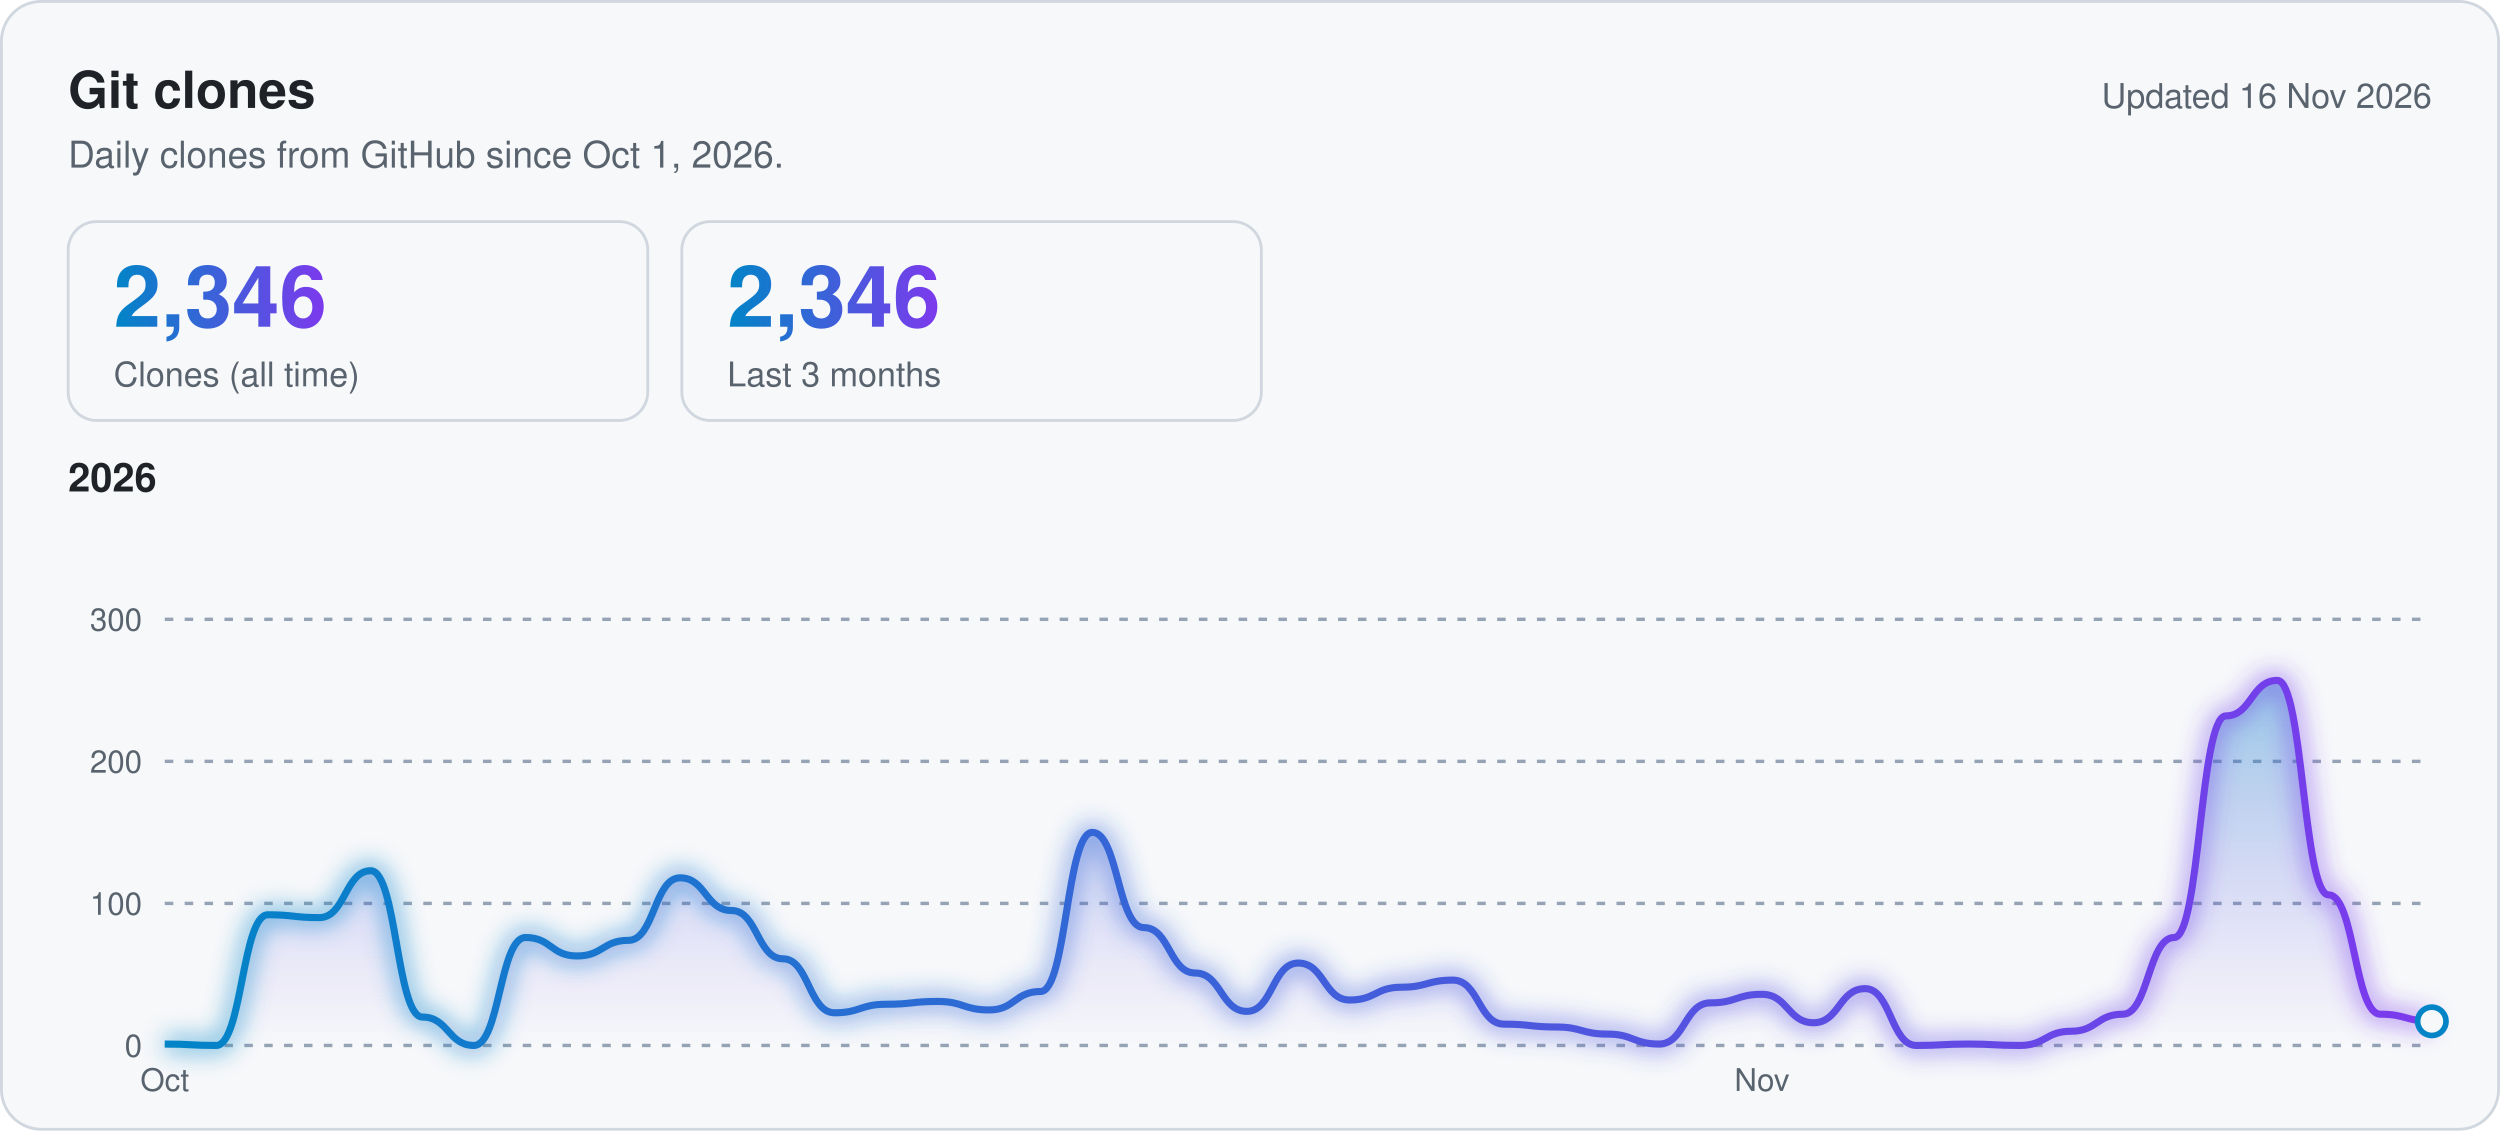
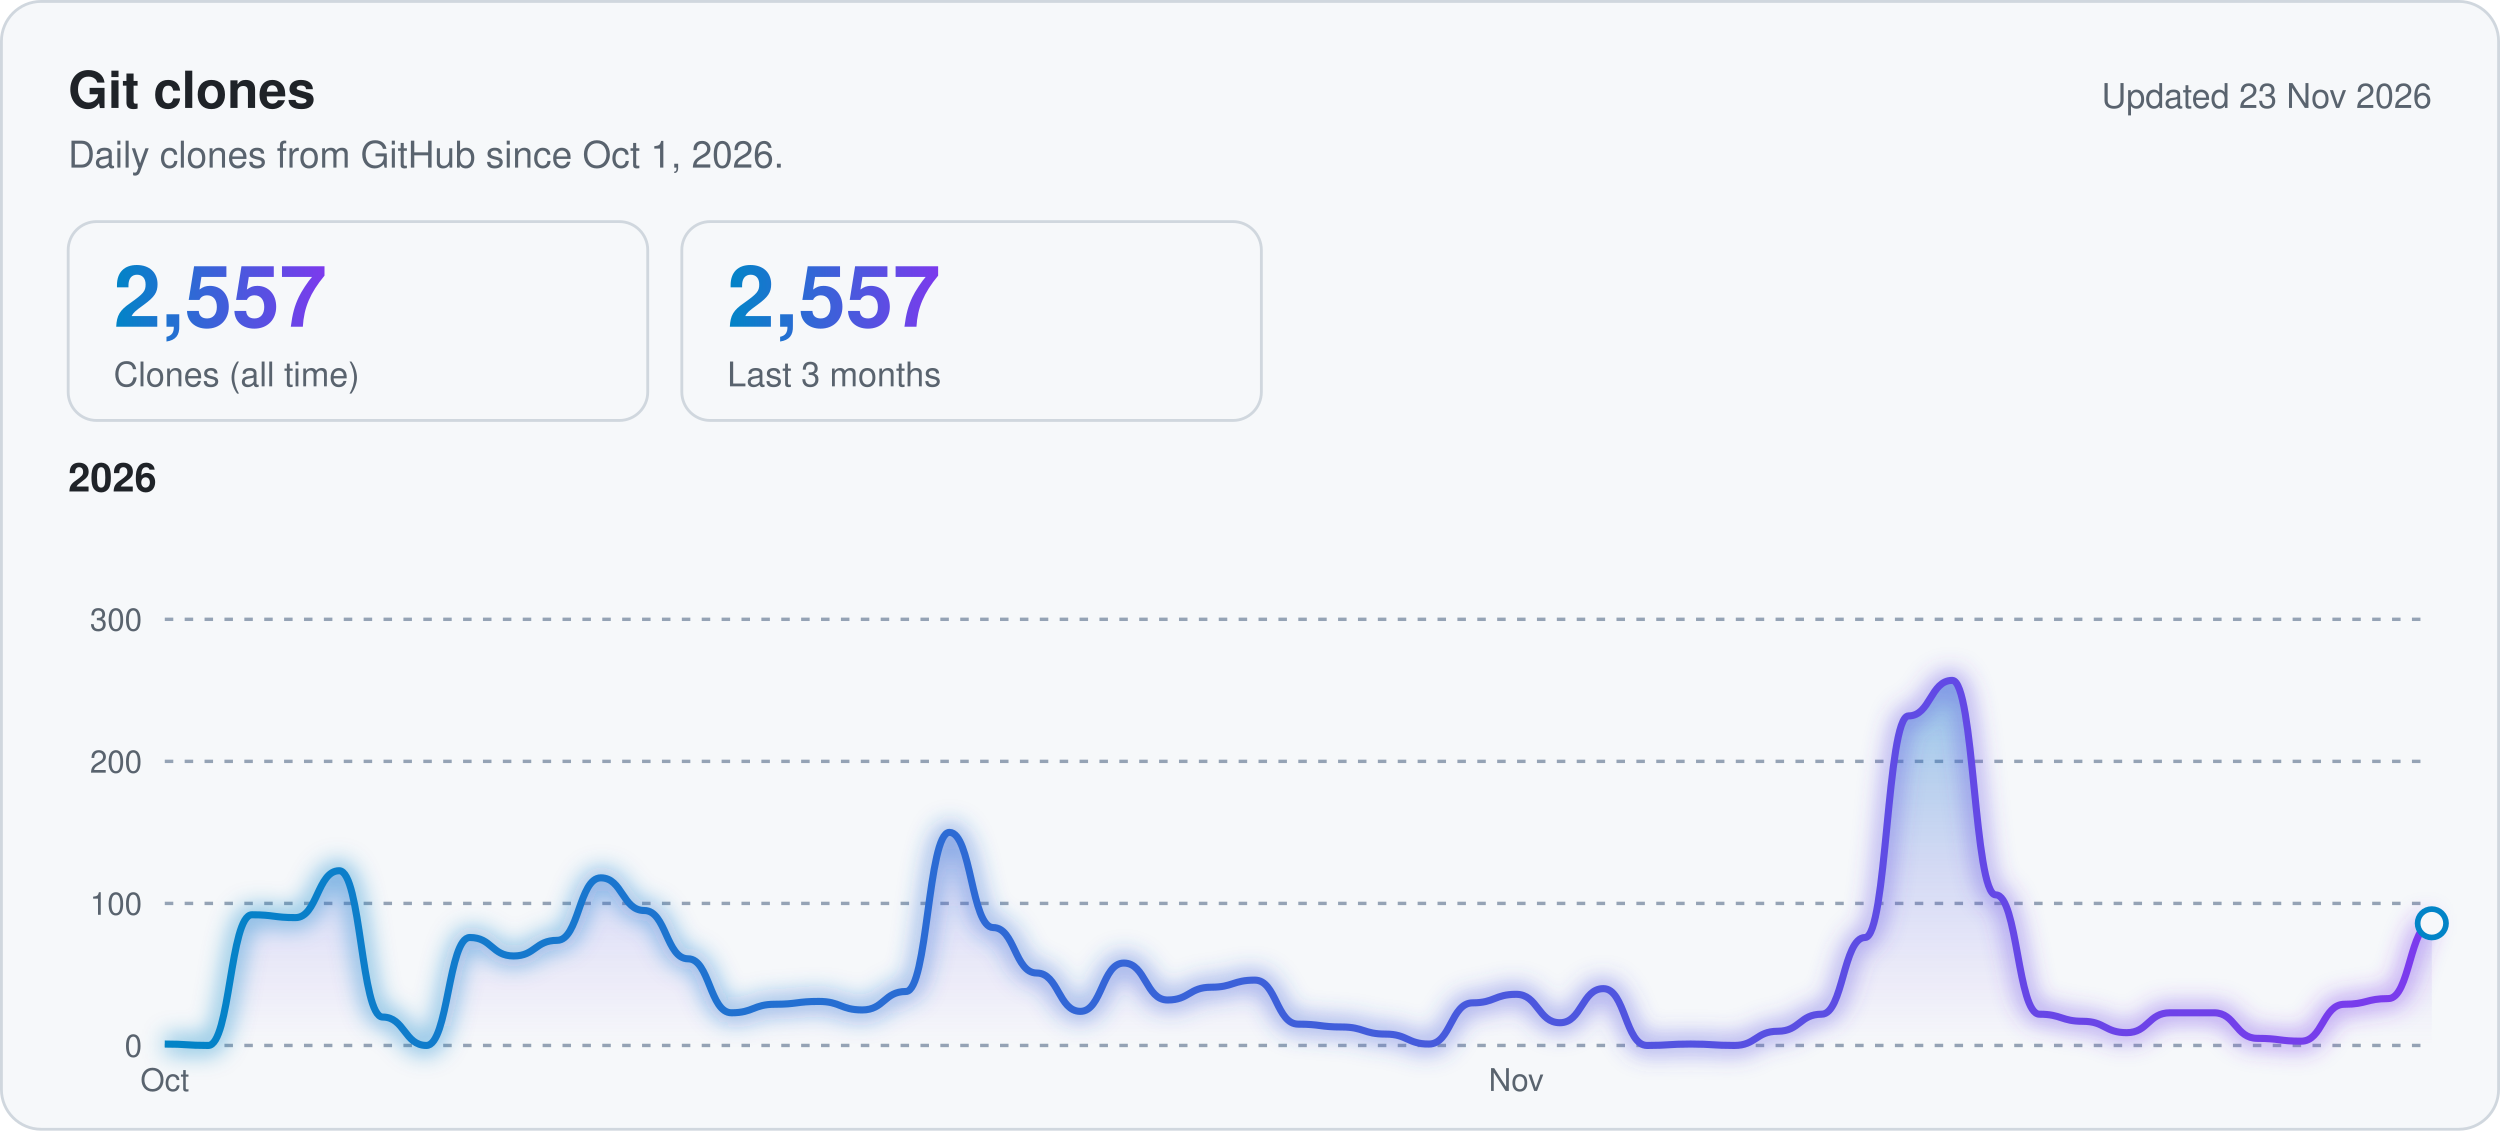
<svg xmlns="http://www.w3.org/2000/svg" viewBox="0 0 880 398" width="880" height="398" role="img" aria-label="Git clones" font-family="'Segoe UI', system-ui, -apple-system, Helvetica, Arial, sans-serif">
  <style>@keyframes draw{from{stroke-dasharray:1;stroke-dashoffset:1}to{stroke-dasharray:1;stroke-dashoffset:0}}@keyframes fade{from{opacity:0}}.ln,.gw{animation:draw 2.2s ease-out .2s backwards}.fd{animation:fade 1.4s ease 1.2s backwards}@media (prefers-reduced-motion:reduce){.lwv{display:none}}@media (prefers-reduced-motion:reduce){*{animation:none!important}}</style>
  <defs>
    <linearGradient id="lg" x1="0" x2="1">
      <stop offset="0" stop-color="#0284c7" />
      <stop offset="1" stop-color="#7c3aed" />
    </linearGradient>
    <linearGradient id="ag" x1="0" x2="0" y1="0" y2="1">
      <stop offset="0" stop-color="#0284c7" stop-opacity=".4" />
      <stop offset="1" stop-color="#7c3aed" stop-opacity="0" />
    </linearGradient>
    <filter id="gw" x="-5%" y="-30%" width="110%" height="160%">
      <feGaussianBlur stdDeviation="4" />
    </filter>
    <linearGradient id="wv0" gradientUnits="userSpaceOnUse" x1="0" y1="0" x2="880" y2="0" gradientTransform="translate(-20,0)">
      <stop offset="0" stop-color="#fff" stop-opacity="0" />
      <stop offset=".04" stop-color="#fff" stop-opacity="0" />
      <stop offset=".08" stop-color="#fff" stop-opacity="1" />
      <stop offset=".086" stop-color="#fff" stop-opacity="0" />
      <stop offset="1" stop-color="#fff" stop-opacity="0" />
      <animateTransform attributeName="gradientTransform" type="translate" values="-20 0;825 0" keyTimes="0;1" dur="8s" begin="2.4s" repeatCount="indefinite" />
    </linearGradient>
  </defs>
  <rect x=".5" y=".5" width="879" height="397" rx="14" fill="#f6f8fa" stroke="#d0d7de" />
  <text x="24" y="38" font-size="18" font-weight="700" fill="#1f2328">Git clones</text>
  <text x="24" y="59" font-size="13" fill="#59636e">Daily clones from GitHub since Oct 1, 2026.</text>
-   <text x="856" y="38" font-size="12" fill="#59636e" text-anchor="end">Updated 16 Nov 2026</text>
+   <text x="856" y="38" font-size="12" fill="#59636e" text-anchor="end">Updated 23 Nov 2026</text>
  <rect x="24" y="78" width="204" height="70" rx="10" fill="none" stroke="#d0d7de" />
-   <text x="40" y="115" font-size="30" font-weight="700" fill="url(#lg)">2,346</text>
+   <text x="40" y="115" font-size="30" font-weight="700" fill="url(#lg)">2,557</text>
  <text x="40" y="136" font-size="12" fill="#59636e">Clones (all time)</text>
  <rect x="240" y="78" width="204" height="70" rx="10" fill="none" stroke="#d0d7de" />
-   <text x="256" y="115" font-size="30" font-weight="700" fill="url(#lg)">2,346</text>
+   <text x="256" y="115" font-size="30" font-weight="700" fill="url(#lg)">2,557</text>
  <text x="256" y="136" font-size="12" fill="#59636e">Last 3 months</text>
  <text x="24" y="173" font-size="14" font-weight="700" fill="#1f2328">2026</text>
  <line x1="58" x2="856" y1="368.0" y2="368.0" stroke="#95a3b5" stroke-width="1.2" stroke-dasharray="3 4" />
  <text x="50" y="372.0" font-size="11" fill="#59636e" text-anchor="end">0</text>
  <line x1="58" x2="856" y1="318.0" y2="318.0" stroke="#95a3b5" stroke-width="1.2" stroke-dasharray="3 4" />
  <text x="50" y="322.0" font-size="11" fill="#59636e" text-anchor="end">100</text>
  <line x1="58" x2="856" y1="268.0" y2="268.0" stroke="#95a3b5" stroke-width="1.2" stroke-dasharray="3 4" />
  <text x="50" y="272.0" font-size="11" fill="#59636e" text-anchor="end">200</text>
  <line x1="58" x2="856" y1="218.0" y2="218.0" stroke="#95a3b5" stroke-width="1.2" stroke-dasharray="3 4" />
  <text x="50" y="222.0" font-size="11" fill="#59636e" text-anchor="end">300</text>
  <text x="58.0" y="384" font-size="11" fill="#59636e" text-anchor="middle">Oct</text>
-   <text x="620.2" y="384" font-size="11" fill="#59636e" text-anchor="middle">Nov</text>
-   <path class="fd" d="M58.0,367.5C67.1,367.5 67.1,368.0 76.1,368.0C85.2,368.0 85.2,322.0 94.3,322.0C103.3,322.0 103.3,323.0 112.4,323.0C121.5,323.0 121.5,306.5 130.5,306.5C139.6,306.5 139.6,358.0 148.7,358.0C157.8,358.0 157.8,368.0 166.8,368.0C175.9,368.0 175.9,330.0 185.0,330.0C194.0,330.0 194.0,336.5 203.1,336.5C212.2,336.5 212.2,331.0 221.2,331.0C230.3,331.0 230.3,309.0 239.4,309.0C248.4,309.0 248.4,320.5 257.5,320.5C266.6,320.5 266.6,337.5 275.6,337.5C284.7,337.5 284.7,356.5 293.8,356.5C302.8,356.5 302.8,353.5 311.9,353.5C321.0,353.5 321.0,352.5 330.0,352.5C339.1,352.5 339.1,355.5 348.2,355.5C357.2,355.5 357.2,349.0 366.3,349.0C375.4,349.0 375.4,293.0 384.5,293.0C393.5,293.0 393.5,326.5 402.6,326.5C411.7,326.5 411.7,342.5 420.7,342.5C429.8,342.5 429.8,356.0 438.9,356.0C447.9,356.0 447.9,339.0 457.0,339.0C466.1,339.0 466.1,352.0 475.1,352.0C484.2,352.0 484.2,347.5 493.3,347.5C502.3,347.5 502.3,345.0 511.4,345.0C520.5,345.0 520.5,360.5 529.5,360.5C538.6,360.5 538.6,361.5 547.7,361.5C556.8,361.5 556.8,364.0 565.8,364.0C574.9,364.0 574.9,367.5 584.0,367.5C593.0,367.5 593.0,353.0 602.1,353.0C611.2,353.0 611.2,350.0 620.2,350.0C629.3,350.0 629.3,360.0 638.4,360.0C647.4,360.0 647.4,348.0 656.5,348.0C665.6,348.0 665.6,368.0 674.6,368.0C683.7,368.0 683.7,367.5 692.8,367.5C701.8,367.5 701.8,368.0 710.9,368.0C720.0,368.0 720.0,363.0 729.0,363.0C738.1,363.0 738.1,357.0 747.2,357.0C756.2,357.0 756.2,330.0 765.3,330.0C774.4,330.0 774.4,252.0 783.5,252.0C792.5,252.0 792.5,239.5 801.6,239.5C810.7,239.5 810.7,315.0 819.7,315.0C828.8,315.0 828.8,357.0 837.9,357.0C846.9,357.0 846.9,359.5 856.0,359.5L856.0,368.0L58.0,368.0Z" fill="url(#ag)" style="animation-delay:1.20s" />
-   <path class="gw" d="M58.0,367.5C67.1,367.5 67.1,368.0 76.1,368.0C85.2,368.0 85.2,322.0 94.3,322.0C103.3,322.0 103.3,323.0 112.4,323.0C121.5,323.0 121.5,306.5 130.5,306.5C139.6,306.5 139.6,358.0 148.7,358.0C157.8,358.0 157.8,368.0 166.8,368.0C175.9,368.0 175.9,330.0 185.0,330.0C194.0,330.0 194.0,336.5 203.1,336.5C212.2,336.5 212.2,331.0 221.2,331.0C230.3,331.0 230.3,309.0 239.4,309.0C248.4,309.0 248.4,320.5 257.5,320.5C266.6,320.5 266.6,337.5 275.6,337.5C284.7,337.5 284.7,356.5 293.8,356.5C302.8,356.5 302.8,353.5 311.9,353.5C321.0,353.5 321.0,352.5 330.0,352.5C339.1,352.5 339.1,355.5 348.2,355.5C357.2,355.5 357.2,349.0 366.3,349.0C375.4,349.0 375.4,293.0 384.5,293.0C393.5,293.0 393.5,326.5 402.6,326.5C411.7,326.5 411.7,342.5 420.7,342.5C429.8,342.5 429.8,356.0 438.9,356.0C447.9,356.0 447.9,339.0 457.0,339.0C466.1,339.0 466.1,352.0 475.1,352.0C484.2,352.0 484.2,347.5 493.3,347.5C502.3,347.5 502.3,345.0 511.4,345.0C520.5,345.0 520.5,360.5 529.5,360.5C538.6,360.5 538.6,361.5 547.7,361.5C556.8,361.5 556.8,364.0 565.8,364.0C574.9,364.0 574.9,367.5 584.0,367.5C593.0,367.5 593.0,353.0 602.1,353.0C611.2,353.0 611.2,350.0 620.2,350.0C629.3,350.0 629.3,360.0 638.4,360.0C647.4,360.0 647.4,348.0 656.5,348.0C665.6,348.0 665.6,368.0 674.6,368.0C683.7,368.0 683.7,367.5 692.8,367.5C701.8,367.5 701.8,368.0 710.9,368.0C720.0,368.0 720.0,363.0 729.0,363.0C738.1,363.0 738.1,357.0 747.2,357.0C756.2,357.0 756.2,330.0 765.3,330.0C774.4,330.0 774.4,252.0 783.5,252.0C792.5,252.0 792.5,239.5 801.6,239.5C810.7,239.5 810.7,315.0 819.7,315.0C828.8,315.0 828.8,357.0 837.9,357.0C846.9,357.0 846.9,359.5 856.0,359.5" pathLength="1" fill="none" stroke="url(#lg)" stroke-width="7" stroke-opacity=".45" filter="url(#gw)" style="animation-delay:0.20s" />
-   <path class="ln" d="M58.0,367.5C67.1,367.5 67.1,368.0 76.1,368.0C85.2,368.0 85.2,322.0 94.3,322.0C103.3,322.0 103.3,323.0 112.4,323.0C121.5,323.0 121.5,306.5 130.5,306.5C139.6,306.5 139.6,358.0 148.7,358.0C157.8,358.0 157.8,368.0 166.8,368.0C175.9,368.0 175.9,330.0 185.0,330.0C194.0,330.0 194.0,336.5 203.1,336.5C212.2,336.5 212.2,331.0 221.2,331.0C230.3,331.0 230.3,309.0 239.4,309.0C248.4,309.0 248.4,320.5 257.5,320.5C266.6,320.5 266.6,337.5 275.6,337.5C284.7,337.5 284.7,356.5 293.8,356.5C302.8,356.5 302.8,353.5 311.9,353.5C321.0,353.5 321.0,352.5 330.0,352.5C339.1,352.5 339.1,355.5 348.2,355.5C357.2,355.5 357.2,349.0 366.3,349.0C375.4,349.0 375.4,293.0 384.5,293.0C393.5,293.0 393.5,326.5 402.6,326.5C411.7,326.5 411.7,342.5 420.7,342.5C429.8,342.5 429.8,356.0 438.9,356.0C447.9,356.0 447.9,339.0 457.0,339.0C466.1,339.0 466.1,352.0 475.1,352.0C484.2,352.0 484.2,347.5 493.3,347.5C502.3,347.5 502.3,345.0 511.4,345.0C520.5,345.0 520.5,360.5 529.5,360.5C538.6,360.5 538.6,361.5 547.7,361.5C556.8,361.5 556.8,364.0 565.8,364.0C574.9,364.0 574.9,367.5 584.0,367.5C593.0,367.5 593.0,353.0 602.1,353.0C611.2,353.0 611.2,350.0 620.2,350.0C629.3,350.0 629.3,360.0 638.4,360.0C647.4,360.0 647.4,348.0 656.5,348.0C665.6,348.0 665.6,368.0 674.6,368.0C683.7,368.0 683.7,367.5 692.8,367.5C701.8,367.5 701.8,368.0 710.9,368.0C720.0,368.0 720.0,363.0 729.0,363.0C738.1,363.0 738.1,357.0 747.2,357.0C756.2,357.0 756.2,330.0 765.3,330.0C774.4,330.0 774.4,252.0 783.5,252.0C792.5,252.0 792.5,239.5 801.6,239.5C810.7,239.5 810.7,315.0 819.7,315.0C828.8,315.0 828.8,357.0 837.9,357.0C846.9,357.0 846.9,359.5 856.0,359.5" pathLength="1" fill="none" stroke="url(#lg)" stroke-width="2.5" stroke-linejoin="round" style="animation-delay:0.20s" />
-   <path class="lwv" d="M58.0,367.5C67.1,367.5 67.1,368.0 76.1,368.0C85.2,368.0 85.2,322.0 94.3,322.0C103.3,322.0 103.3,323.0 112.4,323.0C121.5,323.0 121.5,306.5 130.5,306.5C139.6,306.5 139.6,358.0 148.7,358.0C157.8,358.0 157.8,368.0 166.8,368.0C175.9,368.0 175.9,330.0 185.0,330.0C194.0,330.0 194.0,336.5 203.1,336.5C212.2,336.5 212.2,331.0 221.2,331.0C230.3,331.0 230.3,309.0 239.4,309.0C248.4,309.0 248.4,320.5 257.5,320.5C266.6,320.5 266.6,337.5 275.6,337.5C284.7,337.5 284.7,356.5 293.8,356.5C302.8,356.5 302.8,353.5 311.9,353.5C321.0,353.5 321.0,352.5 330.0,352.5C339.1,352.5 339.1,355.5 348.2,355.5C357.2,355.5 357.2,349.0 366.3,349.0C375.4,349.0 375.4,293.0 384.5,293.0C393.5,293.0 393.5,326.5 402.6,326.5C411.7,326.5 411.7,342.5 420.7,342.5C429.8,342.5 429.8,356.0 438.9,356.0C447.9,356.0 447.9,339.0 457.0,339.0C466.1,339.0 466.1,352.0 475.1,352.0C484.2,352.0 484.2,347.5 493.3,347.5C502.3,347.5 502.3,345.0 511.4,345.0C520.5,345.0 520.5,360.5 529.5,360.5C538.6,360.5 538.6,361.5 547.7,361.5C556.8,361.5 556.8,364.0 565.8,364.0C574.9,364.0 574.9,367.5 584.0,367.5C593.0,367.5 593.0,353.0 602.1,353.0C611.2,353.0 611.2,350.0 620.2,350.0C629.3,350.0 629.3,360.0 638.4,360.0C647.4,360.0 647.4,348.0 656.5,348.0C665.6,348.0 665.6,368.0 674.6,368.0C683.7,368.0 683.7,367.5 692.8,367.5C701.8,367.5 701.8,368.0 710.9,368.0C720.0,368.0 720.0,363.0 729.0,363.0C738.1,363.0 738.1,357.0 747.2,357.0C756.2,357.0 756.2,330.0 765.3,330.0C774.4,330.0 774.4,252.0 783.5,252.0C792.5,252.0 792.5,239.5 801.6,239.5C810.7,239.5 810.7,315.0 819.7,315.0C828.8,315.0 828.8,357.0 837.9,357.0C846.9,357.0 846.9,359.5 856.0,359.5" fill="none" stroke="url(#wv0)" stroke-width="5.5" stroke-linecap="round" filter="url(#gw)" />
-   <path class="lwv" d="M58.0,367.5C67.1,367.5 67.1,368.0 76.1,368.0C85.2,368.0 85.2,322.0 94.3,322.0C103.3,322.0 103.3,323.0 112.4,323.0C121.5,323.0 121.5,306.5 130.5,306.5C139.6,306.5 139.6,358.0 148.7,358.0C157.8,358.0 157.8,368.0 166.8,368.0C175.9,368.0 175.9,330.0 185.0,330.0C194.0,330.0 194.0,336.5 203.1,336.5C212.2,336.5 212.2,331.0 221.2,331.0C230.3,331.0 230.3,309.0 239.4,309.0C248.4,309.0 248.4,320.5 257.5,320.5C266.6,320.5 266.6,337.5 275.6,337.5C284.7,337.5 284.7,356.5 293.8,356.5C302.8,356.5 302.8,353.5 311.9,353.5C321.0,353.5 321.0,352.5 330.0,352.5C339.1,352.5 339.1,355.5 348.2,355.5C357.2,355.5 357.2,349.0 366.3,349.0C375.4,349.0 375.4,293.0 384.5,293.0C393.5,293.0 393.5,326.5 402.6,326.5C411.7,326.5 411.7,342.5 420.7,342.5C429.8,342.5 429.8,356.0 438.9,356.0C447.9,356.0 447.9,339.0 457.0,339.0C466.1,339.0 466.1,352.0 475.1,352.0C484.2,352.0 484.2,347.5 493.3,347.5C502.3,347.5 502.3,345.0 511.4,345.0C520.5,345.0 520.5,360.5 529.5,360.5C538.6,360.5 538.6,361.5 547.7,361.5C556.8,361.5 556.8,364.0 565.8,364.0C574.9,364.0 574.9,367.5 584.0,367.5C593.0,367.5 593.0,353.0 602.1,353.0C611.2,353.0 611.2,350.0 620.2,350.0C629.3,350.0 629.3,360.0 638.4,360.0C647.4,360.0 647.4,348.0 656.5,348.0C665.6,348.0 665.6,368.0 674.6,368.0C683.7,368.0 683.7,367.5 692.8,367.5C701.8,367.5 701.8,368.0 710.9,368.0C720.0,368.0 720.0,363.0 729.0,363.0C738.1,363.0 738.1,357.0 747.2,357.0C756.2,357.0 756.2,330.0 765.3,330.0C774.4,330.0 774.4,252.0 783.5,252.0C792.5,252.0 792.5,239.5 801.6,239.5C810.7,239.5 810.7,315.0 819.7,315.0C828.8,315.0 828.8,357.0 837.9,357.0C846.9,357.0 846.9,359.5 856.0,359.5" fill="none" stroke="url(#wv0)" stroke-width="2" stroke-linecap="round" />
-   <circle class="fd" cx="856.0" cy="359.5" r="5" fill="#f6f8fa" stroke="#0284c7" stroke-width="2" style="animation-delay:1.20s" />
+   <text x="533.7" y="384" font-size="11" fill="#59636e" text-anchor="middle">Nov</text>
+   <path class="fd" d="M58.0,367.5C65.7,367.5 65.7,368.0 73.3,368.0C81.0,368.0 81.0,322.0 88.7,322.0C96.4,322.0 96.4,323.0 104.0,323.0C111.7,323.0 111.7,306.5 119.4,306.5C127.1,306.5 127.1,358.0 134.7,358.0C142.4,358.0 142.4,368.0 150.1,368.0C157.8,368.0 157.8,330.0 165.4,330.0C173.1,330.0 173.1,336.5 180.8,336.5C188.4,336.5 188.4,331.0 196.1,331.0C203.8,331.0 203.8,309.0 211.5,309.0C219.1,309.0 219.1,320.5 226.8,320.5C234.5,320.5 234.5,337.5 242.2,337.5C249.8,337.5 249.8,356.5 257.5,356.5C265.2,356.5 265.2,353.5 272.8,353.5C280.5,353.5 280.5,352.5 288.2,352.5C295.9,352.5 295.9,355.5 303.5,355.5C311.2,355.5 311.2,349.0 318.9,349.0C326.6,349.0 326.6,293.0 334.2,293.0C341.9,293.0 341.9,326.5 349.6,326.5C357.2,326.5 357.2,342.5 364.9,342.5C372.6,342.5 372.6,356.0 380.3,356.0C387.9,356.0 387.9,339.0 395.6,339.0C403.3,339.0 403.3,352.0 411.0,352.0C418.6,352.0 418.6,347.5 426.3,347.5C434.0,347.5 434.0,345.0 441.7,345.0C449.3,345.0 449.3,360.5 457.0,360.5C464.7,360.5 464.7,361.5 472.3,361.5C480.0,361.5 480.0,364.0 487.7,364.0C495.4,364.0 495.4,367.5 503.0,367.5C510.7,367.5 510.7,353.0 518.4,353.0C526.1,353.0 526.1,350.0 533.7,350.0C541.4,350.0 541.4,360.0 549.1,360.0C556.8,360.0 556.8,348.0 564.4,348.0C572.1,348.0 572.1,368.0 579.8,368.0C587.4,368.0 587.4,367.5 595.1,367.5C602.8,367.5 602.8,368.0 610.5,368.0C618.1,368.0 618.1,363.0 625.8,363.0C633.5,363.0 633.5,357.0 641.2,357.0C648.8,357.0 648.8,330.0 656.5,330.0C664.2,330.0 664.2,252.0 671.8,252.0C679.5,252.0 679.5,239.5 687.2,239.5C694.9,239.5 694.9,315.0 702.5,315.0C710.2,315.0 710.2,357.0 717.9,357.0C725.6,357.0 725.6,359.5 733.2,359.5C740.9,359.5 740.9,363.5 748.6,363.5C756.2,363.5 756.2,356.5 763.9,356.5C771.6,356.5 771.6,356.5 779.3,356.5C786.9,356.5 786.9,365.5 794.6,365.5C802.3,365.5 802.3,366.5 810.0,366.5C817.6,366.5 817.6,353.5 825.3,353.5C833.0,353.5 833.0,351.5 840.7,351.5C848.3,351.5 848.3,325.0 856.0,325.0L856.0,368.0L58.0,368.0Z" fill="url(#ag)" style="animation-delay:1.20s" />
+   <path class="gw" d="M58.0,367.5C65.7,367.5 65.7,368.0 73.3,368.0C81.0,368.0 81.0,322.0 88.7,322.0C96.4,322.0 96.4,323.0 104.0,323.0C111.7,323.0 111.7,306.5 119.4,306.5C127.1,306.5 127.1,358.0 134.7,358.0C142.4,358.0 142.4,368.0 150.1,368.0C157.8,368.0 157.8,330.0 165.4,330.0C173.1,330.0 173.1,336.5 180.8,336.5C188.4,336.5 188.4,331.0 196.1,331.0C203.8,331.0 203.8,309.0 211.5,309.0C219.1,309.0 219.1,320.5 226.8,320.5C234.5,320.5 234.5,337.5 242.2,337.5C249.8,337.5 249.8,356.5 257.5,356.5C265.2,356.5 265.2,353.5 272.8,353.5C280.5,353.5 280.5,352.5 288.2,352.5C295.9,352.5 295.9,355.5 303.5,355.5C311.2,355.5 311.2,349.0 318.9,349.0C326.6,349.0 326.6,293.0 334.2,293.0C341.9,293.0 341.9,326.5 349.6,326.5C357.2,326.5 357.2,342.5 364.9,342.5C372.6,342.5 372.6,356.0 380.3,356.0C387.9,356.0 387.9,339.0 395.6,339.0C403.3,339.0 403.3,352.0 411.0,352.0C418.6,352.0 418.6,347.5 426.3,347.5C434.0,347.5 434.0,345.0 441.7,345.0C449.3,345.0 449.3,360.5 457.0,360.5C464.7,360.5 464.7,361.5 472.3,361.5C480.0,361.5 480.0,364.0 487.7,364.0C495.4,364.0 495.4,367.5 503.0,367.5C510.7,367.5 510.7,353.0 518.4,353.0C526.1,353.0 526.1,350.0 533.7,350.0C541.4,350.0 541.4,360.0 549.1,360.0C556.8,360.0 556.8,348.0 564.4,348.0C572.1,348.0 572.1,368.0 579.8,368.0C587.4,368.0 587.4,367.5 595.1,367.5C602.8,367.5 602.8,368.0 610.5,368.0C618.1,368.0 618.1,363.0 625.8,363.0C633.5,363.0 633.5,357.0 641.2,357.0C648.8,357.0 648.8,330.0 656.5,330.0C664.2,330.0 664.2,252.0 671.8,252.0C679.5,252.0 679.5,239.5 687.2,239.5C694.9,239.5 694.9,315.0 702.5,315.0C710.2,315.0 710.2,357.0 717.9,357.0C725.6,357.0 725.6,359.5 733.2,359.5C740.9,359.5 740.9,363.5 748.6,363.5C756.2,363.5 756.2,356.5 763.9,356.5C771.6,356.5 771.6,356.5 779.3,356.5C786.9,356.5 786.9,365.5 794.6,365.5C802.3,365.5 802.3,366.5 810.0,366.5C817.6,366.5 817.6,353.5 825.3,353.5C833.0,353.5 833.0,351.5 840.7,351.5C848.3,351.5 848.3,325.0 856.0,325.0" pathLength="1" fill="none" stroke="url(#lg)" stroke-width="7" stroke-opacity=".45" filter="url(#gw)" style="animation-delay:0.20s" />
+   <path class="ln" d="M58.0,367.5C65.7,367.5 65.7,368.0 73.3,368.0C81.0,368.0 81.0,322.0 88.7,322.0C96.4,322.0 96.4,323.0 104.0,323.0C111.7,323.0 111.7,306.5 119.4,306.5C127.1,306.5 127.1,358.0 134.7,358.0C142.4,358.0 142.4,368.0 150.1,368.0C157.8,368.0 157.8,330.0 165.4,330.0C173.1,330.0 173.1,336.5 180.8,336.5C188.4,336.5 188.4,331.0 196.1,331.0C203.8,331.0 203.8,309.0 211.5,309.0C219.1,309.0 219.1,320.5 226.8,320.5C234.5,320.5 234.5,337.5 242.2,337.5C249.8,337.5 249.8,356.5 257.5,356.5C265.2,356.5 265.2,353.5 272.8,353.5C280.5,353.5 280.5,352.5 288.2,352.5C295.9,352.5 295.9,355.5 303.5,355.5C311.2,355.5 311.2,349.0 318.9,349.0C326.6,349.0 326.6,293.0 334.2,293.0C341.9,293.0 341.9,326.5 349.6,326.5C357.2,326.5 357.2,342.5 364.9,342.5C372.6,342.5 372.6,356.0 380.3,356.0C387.9,356.0 387.9,339.0 395.6,339.0C403.3,339.0 403.3,352.0 411.0,352.0C418.6,352.0 418.6,347.5 426.3,347.5C434.0,347.5 434.0,345.0 441.7,345.0C449.3,345.0 449.3,360.5 457.0,360.5C464.7,360.5 464.7,361.5 472.3,361.5C480.0,361.5 480.0,364.0 487.7,364.0C495.4,364.0 495.4,367.5 503.0,367.5C510.7,367.5 510.7,353.0 518.4,353.0C526.1,353.0 526.1,350.0 533.7,350.0C541.4,350.0 541.4,360.0 549.1,360.0C556.8,360.0 556.8,348.0 564.4,348.0C572.1,348.0 572.1,368.0 579.8,368.0C587.4,368.0 587.4,367.5 595.1,367.5C602.8,367.5 602.8,368.0 610.5,368.0C618.1,368.0 618.1,363.0 625.8,363.0C633.5,363.0 633.5,357.0 641.2,357.0C648.8,357.0 648.8,330.0 656.5,330.0C664.2,330.0 664.2,252.0 671.8,252.0C679.5,252.0 679.5,239.5 687.2,239.5C694.9,239.5 694.9,315.0 702.5,315.0C710.2,315.0 710.2,357.0 717.9,357.0C725.6,357.0 725.6,359.5 733.2,359.5C740.9,359.5 740.9,363.5 748.6,363.5C756.2,363.5 756.2,356.5 763.9,356.5C771.6,356.5 771.6,356.5 779.3,356.5C786.9,356.5 786.9,365.5 794.6,365.5C802.3,365.5 802.3,366.5 810.0,366.5C817.6,366.5 817.6,353.5 825.3,353.5C833.0,353.5 833.0,351.5 840.7,351.5C848.3,351.5 848.3,325.0 856.0,325.0" pathLength="1" fill="none" stroke="url(#lg)" stroke-width="2.5" stroke-linejoin="round" style="animation-delay:0.20s" />
+   <path class="lwv" d="M58.0,367.5C65.7,367.5 65.7,368.0 73.3,368.0C81.0,368.0 81.0,322.0 88.7,322.0C96.4,322.0 96.4,323.0 104.0,323.0C111.7,323.0 111.7,306.5 119.4,306.5C127.1,306.5 127.1,358.0 134.7,358.0C142.4,358.0 142.4,368.0 150.1,368.0C157.8,368.0 157.8,330.0 165.4,330.0C173.1,330.0 173.1,336.5 180.8,336.5C188.4,336.5 188.4,331.0 196.1,331.0C203.8,331.0 203.8,309.0 211.5,309.0C219.1,309.0 219.1,320.5 226.8,320.5C234.5,320.5 234.5,337.5 242.2,337.5C249.8,337.5 249.8,356.5 257.5,356.5C265.2,356.5 265.2,353.5 272.8,353.5C280.5,353.5 280.5,352.5 288.2,352.5C295.9,352.5 295.9,355.5 303.5,355.5C311.2,355.5 311.2,349.0 318.9,349.0C326.6,349.0 326.6,293.0 334.2,293.0C341.9,293.0 341.9,326.5 349.6,326.5C357.2,326.5 357.2,342.5 364.9,342.5C372.6,342.5 372.6,356.0 380.3,356.0C387.9,356.0 387.9,339.0 395.6,339.0C403.3,339.0 403.3,352.0 411.0,352.0C418.6,352.0 418.6,347.5 426.3,347.5C434.0,347.5 434.0,345.0 441.7,345.0C449.3,345.0 449.3,360.5 457.0,360.5C464.7,360.5 464.7,361.5 472.3,361.5C480.0,361.5 480.0,364.0 487.7,364.0C495.4,364.0 495.4,367.5 503.0,367.5C510.7,367.5 510.7,353.0 518.4,353.0C526.1,353.0 526.1,350.0 533.7,350.0C541.4,350.0 541.4,360.0 549.1,360.0C556.8,360.0 556.8,348.0 564.4,348.0C572.1,348.0 572.1,368.0 579.8,368.0C587.4,368.0 587.4,367.5 595.1,367.5C602.8,367.5 602.8,368.0 610.5,368.0C618.1,368.0 618.1,363.0 625.8,363.0C633.5,363.0 633.5,357.0 641.2,357.0C648.8,357.0 648.8,330.0 656.5,330.0C664.2,330.0 664.2,252.0 671.8,252.0C679.5,252.0 679.5,239.5 687.2,239.5C694.9,239.5 694.9,315.0 702.5,315.0C710.2,315.0 710.2,357.0 717.9,357.0C725.6,357.0 725.6,359.5 733.2,359.5C740.9,359.5 740.9,363.5 748.6,363.5C756.2,363.5 756.2,356.5 763.9,356.5C771.6,356.5 771.6,356.5 779.3,356.5C786.9,356.5 786.9,365.5 794.6,365.5C802.3,365.5 802.3,366.5 810.0,366.5C817.6,366.5 817.6,353.5 825.3,353.5C833.0,353.5 833.0,351.5 840.7,351.5C848.3,351.5 848.3,325.0 856.0,325.0" fill="none" stroke="url(#wv0)" stroke-width="5.5" stroke-linecap="round" filter="url(#gw)" />
+   <path class="lwv" d="M58.0,367.5C65.7,367.5 65.7,368.0 73.3,368.0C81.0,368.0 81.0,322.0 88.7,322.0C96.4,322.0 96.4,323.0 104.0,323.0C111.7,323.0 111.7,306.5 119.4,306.5C127.1,306.5 127.1,358.0 134.7,358.0C142.4,358.0 142.4,368.0 150.1,368.0C157.8,368.0 157.8,330.0 165.4,330.0C173.1,330.0 173.1,336.5 180.8,336.5C188.4,336.5 188.4,331.0 196.1,331.0C203.8,331.0 203.8,309.0 211.5,309.0C219.1,309.0 219.1,320.5 226.8,320.5C234.5,320.5 234.5,337.5 242.2,337.5C249.8,337.5 249.8,356.5 257.5,356.5C265.2,356.5 265.2,353.5 272.8,353.5C280.5,353.5 280.5,352.5 288.2,352.5C295.9,352.5 295.9,355.5 303.5,355.5C311.2,355.5 311.2,349.0 318.9,349.0C326.6,349.0 326.6,293.0 334.2,293.0C341.9,293.0 341.9,326.5 349.6,326.5C357.2,326.5 357.2,342.5 364.9,342.5C372.6,342.5 372.6,356.0 380.3,356.0C387.9,356.0 387.9,339.0 395.6,339.0C403.3,339.0 403.3,352.0 411.0,352.0C418.6,352.0 418.6,347.5 426.3,347.5C434.0,347.5 434.0,345.0 441.7,345.0C449.3,345.0 449.3,360.5 457.0,360.5C464.7,360.5 464.7,361.5 472.3,361.5C480.0,361.5 480.0,364.0 487.7,364.0C495.4,364.0 495.4,367.5 503.0,367.5C510.7,367.5 510.7,353.0 518.4,353.0C526.1,353.0 526.1,350.0 533.7,350.0C541.4,350.0 541.4,360.0 549.1,360.0C556.8,360.0 556.8,348.0 564.4,348.0C572.1,348.0 572.1,368.0 579.8,368.0C587.4,368.0 587.4,367.5 595.1,367.5C602.8,367.5 602.8,368.0 610.5,368.0C618.1,368.0 618.1,363.0 625.8,363.0C633.5,363.0 633.5,357.0 641.2,357.0C648.8,357.0 648.8,330.0 656.5,330.0C664.2,330.0 664.2,252.0 671.8,252.0C679.5,252.0 679.5,239.5 687.2,239.5C694.9,239.5 694.9,315.0 702.5,315.0C710.2,315.0 710.2,357.0 717.9,357.0C725.6,357.0 725.6,359.5 733.2,359.5C740.9,359.5 740.9,363.5 748.6,363.5C756.2,363.5 756.2,356.5 763.9,356.5C771.6,356.5 771.6,356.5 779.3,356.5C786.9,356.5 786.9,365.5 794.6,365.5C802.3,365.5 802.3,366.5 810.0,366.5C817.6,366.5 817.6,353.5 825.3,353.5C833.0,353.5 833.0,351.5 840.7,351.5C848.3,351.5 848.3,325.0 856.0,325.0" fill="none" stroke="url(#wv0)" stroke-width="2" stroke-linecap="round" />
+   <circle class="fd" cx="856.0" cy="325.0" r="5" fill="#f6f8fa" stroke="#0284c7" stroke-width="2" style="animation-delay:1.20s" />
</svg>
